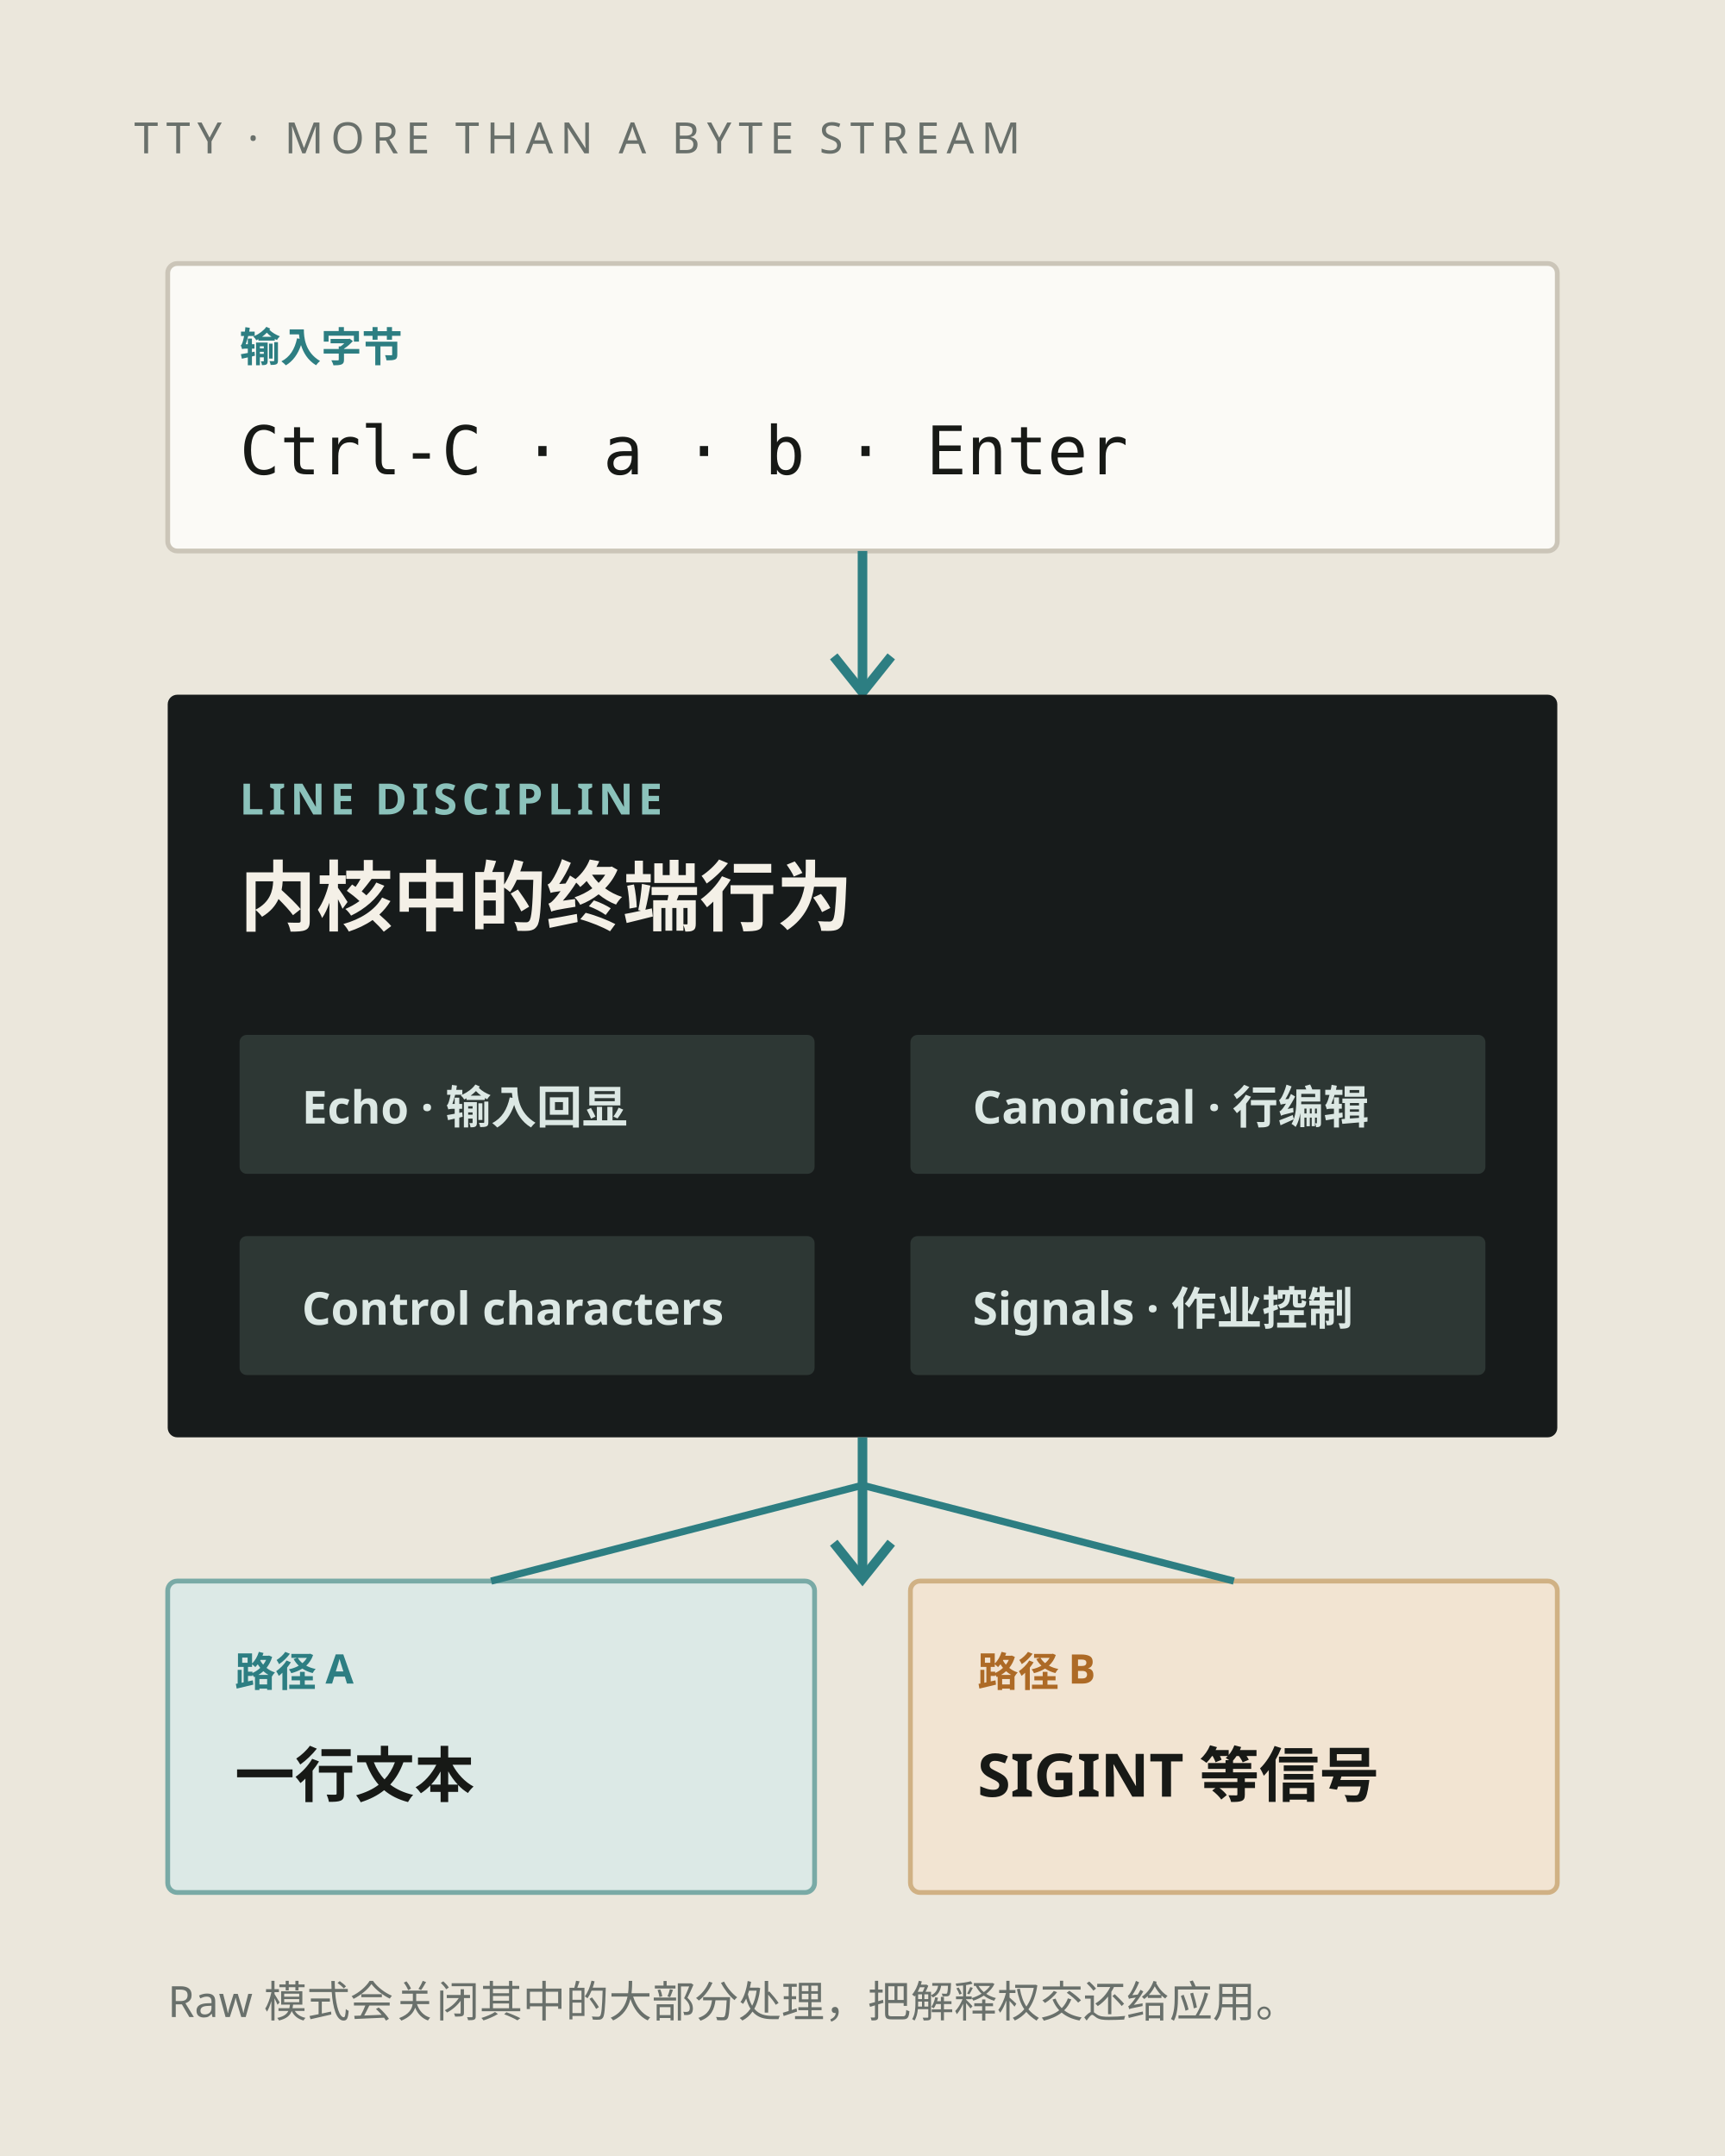
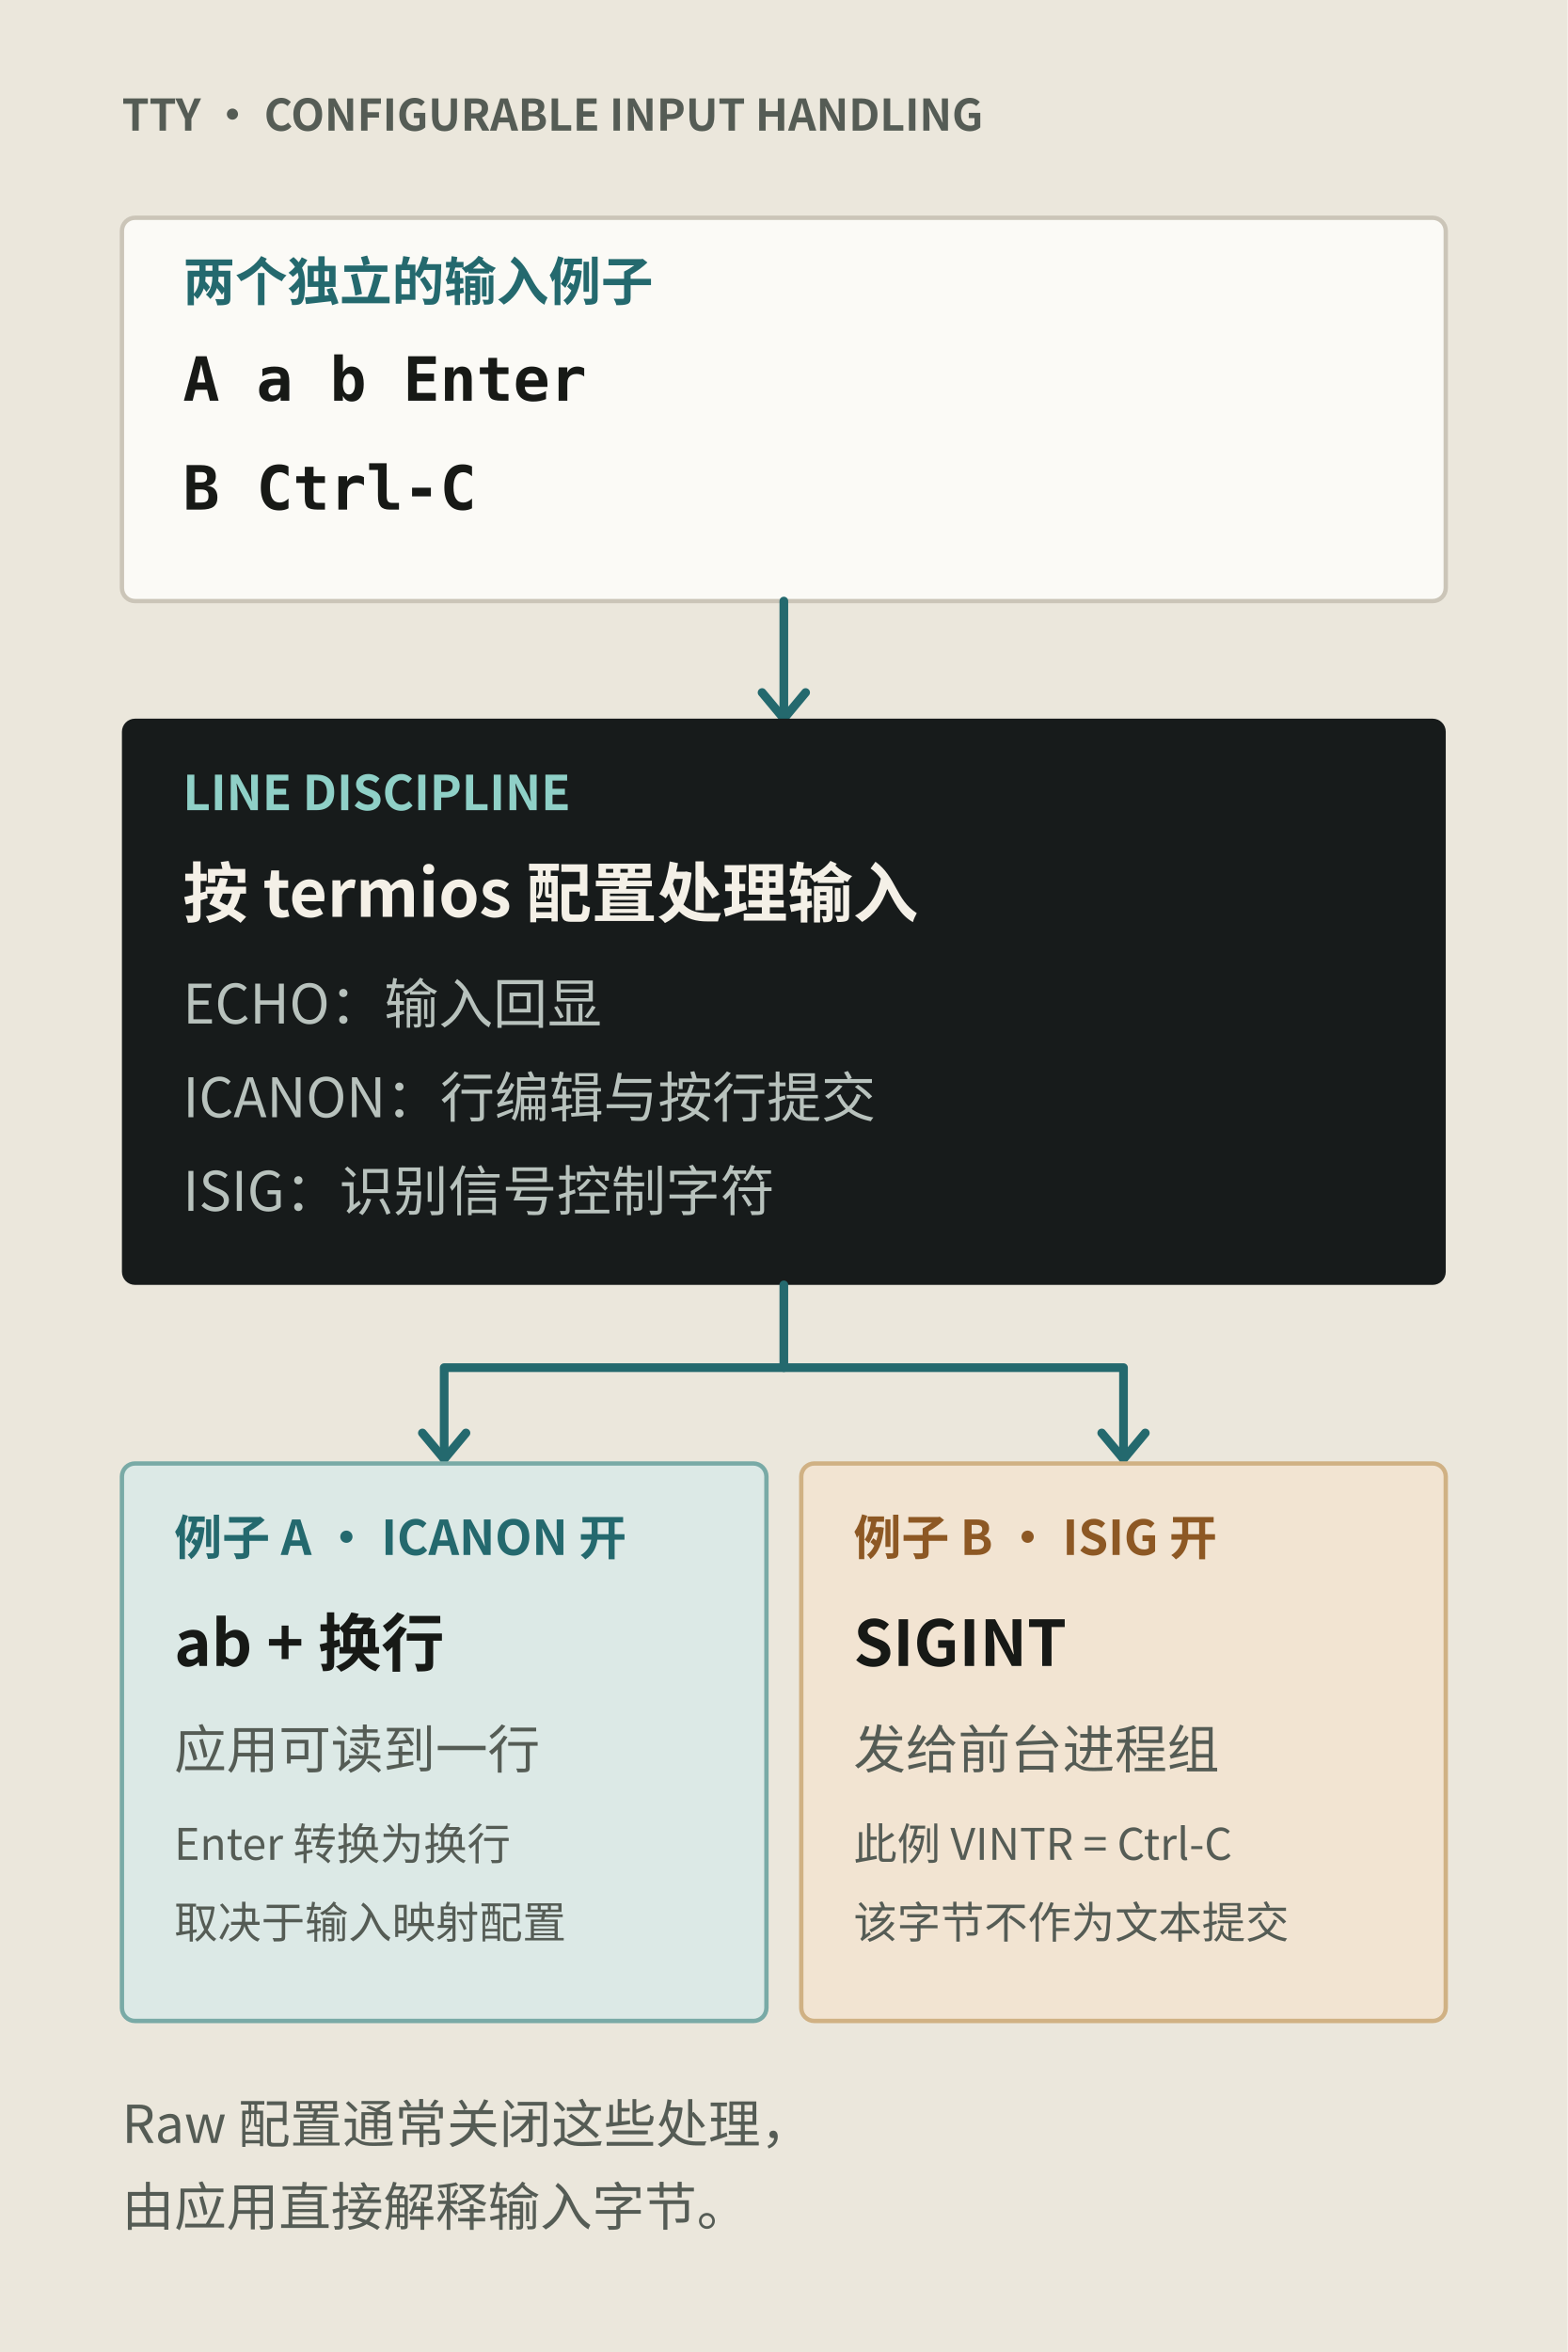
- <svg xmlns="http://www.w3.org/2000/svg" width="720" height="900" viewBox="0 0 720 900" role="img" aria-labelledby="title desc">
-   <rect width="720" height="900" fill="#ebe7dc" />
-   <text x="56" y="64" fill="#69706b" font-family="system-ui,sans-serif" font-size="18" letter-spacing="3">TTY · MORE THAN A BYTE STREAM</text>
-   <g font-family="system-ui,sans-serif">
-     <rect x="70" y="110" width="580" height="120" rx="4" fill="#fbfaf6" stroke="#cbc5b8" stroke-width="2" />
-     <text x="100" y="151" fill="#2d7e82" font-size="17" font-weight="800">输入字节</text>
-     <text x="100" y="198" fill="#171916" font-family="monospace" font-size="28">Ctrl-C · a · b · Enter</text>
-     <path d="M360 230v58" stroke="#2d7e82" stroke-width="4" />
-     <path d="m348 274 12 15 12-15" fill="none" stroke="#2d7e82" stroke-width="4" />
-     <rect x="70" y="290" width="580" height="310" rx="4" fill="#171b1b" />
-     <text x="100" y="340" fill="#8bc2bb" font-size="18" font-weight="800" letter-spacing="2">LINE DISCIPLINE</text>
-     <text x="100" y="386" fill="#f4f0e7" font-size="32" font-weight="800">内核中的终端行为</text>
-     <g font-size="19" font-weight="700">
-       <rect x="100" y="432" width="240" height="58" rx="3" fill="#2d3734" />
-       <text x="126" y="469" fill="#dce8e4">Echo · 输入回显</text>
-       <rect x="380" y="432" width="240" height="58" rx="3" fill="#2d3734" />
-       <text x="406" y="469" fill="#dce8e4">Canonical · 行编辑</text>
-       <rect x="100" y="516" width="240" height="58" rx="3" fill="#2d3734" />
-       <text x="126" y="553" fill="#dce8e4">Control characters</text>
-       <rect x="380" y="516" width="240" height="58" rx="3" fill="#2d3734" />
-       <text x="406" y="553" fill="#dce8e4">Signals · 作业控制</text>
-     </g>
-     <path d="M360 600v58" stroke="#2d7e82" stroke-width="4" />
-     <path d="m348 644 12 15 12-15" fill="none" stroke="#2d7e82" stroke-width="4" />
-     <rect x="70" y="660" width="270" height="130" rx="4" fill="#dce9e6" stroke="#79aaa6" stroke-width="2" />
-     <text x="98" y="704" fill="#2d7e82" font-size="17" font-weight="800">路径 A</text>
-     <text x="98" y="750" fill="#171916" font-size="25" font-weight="800">一行文本</text>
-     <rect x="380" y="660" width="270" height="130" rx="4" fill="#f2e4d2" stroke="#d0b184" stroke-width="2" />
-     <text x="408" y="704" fill="#ad6a26" font-size="17" font-weight="800">路径 B</text>
-     <text x="408" y="750" fill="#171916" font-size="25" font-weight="800">SIGINT 等信号</text>
-     <path d="M360 620 205 660M360 620l155 40" stroke="#2d7e82" stroke-width="3" fill="none" />
-     <text x="70" y="842" fill="#69706b" font-size="18">Raw 模式会关闭其中的大部分处理，把解释权交还给应用。</text>
-   </g>
+ <svg xmlns="http://www.w3.org/2000/svg" width="720" height="1080" viewBox="0 0 720 1080" role="img" aria-labelledby="title desc">
+   <rect width="720" height="1080" fill="#ebe7dc" />
+   <text x="56" y="60" fill="#555c55" font-family="Noto Sans CJK SC,system-ui,sans-serif" font-size="20" font-weight="600" text-anchor="start">TTY · CONFIGURABLE INPUT HANDLING</text>
+   <rect x="56" y="100" width="608" height="176" rx="6" fill="#fbfaf6" stroke="#cbc5b8" stroke-width="2" />
+   <text x="84" y="138" fill="#24696e" font-family="Noto Sans CJK SC,system-ui,sans-serif" font-size="24" font-weight="700" text-anchor="start">两个独立的输入例子</text>
+   <text x="84" y="184" fill="#171916" font-family="DejaVu Sans Mono,ui-monospace,monospace" font-size="28" font-weight="700" text-anchor="start">A  a b Enter</text>
+   <text x="84" y="234" fill="#171916" font-family="DejaVu Sans Mono,ui-monospace,monospace" font-size="28" font-weight="700" text-anchor="start">B  Ctrl-C</text>
+   <path d="M360 276V330" stroke="#24696e" stroke-width="4" fill="none" stroke-linejoin="round" stroke-linecap="round" />
+   <path d="M350 318L360 330l10 -12" stroke="#24696e" stroke-width="4" fill="none" stroke-linejoin="round" stroke-linecap="round" />
+   <rect x="56" y="330" width="608" height="260" rx="6" fill="#171b1b" />
+   <text x="84" y="372" fill="#8fd0c7" font-family="Noto Sans CJK SC,system-ui,sans-serif" font-size="22" font-weight="700" text-anchor="start">LINE DISCIPLINE</text>
+   <text x="84" y="421" fill="#f4f0e7" font-family="Noto Sans CJK SC,system-ui,sans-serif" font-size="30" font-weight="800" text-anchor="start">按 termios 配置处理输入</text>
+   <text x="84" y="470" fill="#b8c2bd" font-family="Noto Sans CJK SC,system-ui,sans-serif" font-size="25" font-weight="400" text-anchor="start">ECHO：输入回显</text>
+   <text x="84" y="513" fill="#b8c2bd" font-family="Noto Sans CJK SC,system-ui,sans-serif" font-size="25" font-weight="400" text-anchor="start">ICANON：行编辑与按行提交</text>
+   <text x="84" y="556" fill="#b8c2bd" font-family="Noto Sans CJK SC,system-ui,sans-serif" font-size="25" font-weight="400" text-anchor="start">ISIG：识别信号控制字符</text>
+   <path d="M360 590V628H204V670" stroke="#24696e" stroke-width="4" fill="none" stroke-linejoin="round" stroke-linecap="round" />
+   <path d="M360 628H516V670" stroke="#24696e" stroke-width="4" fill="none" stroke-linejoin="round" stroke-linecap="round" />
+   <path d="M194 658l10 12 10 -12" stroke="#24696e" stroke-width="4" fill="none" stroke-linejoin="round" stroke-linecap="round" />
+   <path d="M506 658l10 12 10 -12" stroke="#24696e" stroke-width="4" fill="none" stroke-linejoin="round" stroke-linecap="round" />
+   <rect x="56" y="672" width="296" height="256" rx="6" fill="#dce9e6" stroke="#79aaa6" stroke-width="2" />
+   <rect x="368" y="672" width="296" height="256" rx="6" fill="#f2e4d2" stroke="#d0b184" stroke-width="2" />
+   <text x="80" y="714" fill="#24696e" font-family="Noto Sans CJK SC,system-ui,sans-serif" font-size="22" font-weight="700" text-anchor="start">例子 A · ICANON 开</text>
+   <text x="80" y="765" fill="#171916" font-family="Noto Sans CJK SC,system-ui,sans-serif" font-size="29" font-weight="800" text-anchor="start">ab + 换行</text>
+   <text x="80" y="812" fill="#555c55" font-family="Noto Sans CJK SC,system-ui,sans-serif" font-size="24" font-weight="400" text-anchor="start">应用可读到一行</text>
+   <text x="80" y="854" fill="#555c55" font-family="Noto Sans CJK SC,system-ui,sans-serif" font-size="20" font-weight="400" text-anchor="start">Enter 转换为换行</text>
+   <text x="80" y="890" fill="#555c55" font-family="Noto Sans CJK SC,system-ui,sans-serif" font-size="20" font-weight="400" text-anchor="start">取决于输入映射配置</text>
+   <text x="392" y="714" fill="#8d5824" font-family="Noto Sans CJK SC,system-ui,sans-serif" font-size="22" font-weight="700" text-anchor="start">例子 B · ISIG 开</text>
+   <text x="392" y="765" fill="#171916" font-family="Noto Sans CJK SC,system-ui,sans-serif" font-size="29" font-weight="800" text-anchor="start">SIGINT</text>
+   <text x="392" y="812" fill="#555c55" font-family="Noto Sans CJK SC,system-ui,sans-serif" font-size="24" font-weight="400" text-anchor="start">发给前台进程组</text>
+   <text x="392" y="854" fill="#555c55" font-family="Noto Sans CJK SC,system-ui,sans-serif" font-size="20" font-weight="400" text-anchor="start">此例 VINTR = Ctrl-C</text>
+   <text x="392" y="890" fill="#555c55" font-family="Noto Sans CJK SC,system-ui,sans-serif" font-size="20" font-weight="400" text-anchor="start">该字节不作为文本提交</text>
+   <text x="56" y="984" fill="#555c55" font-family="Noto Sans CJK SC,system-ui,sans-serif" font-size="24" font-weight="400" text-anchor="start">Raw 配置通常关闭这些处理，</text>
+   <text x="56" y="1022" fill="#555c55" font-family="Noto Sans CJK SC,system-ui,sans-serif" font-size="24" font-weight="400" text-anchor="start">由应用直接解释输入字节。</text>
</svg>
